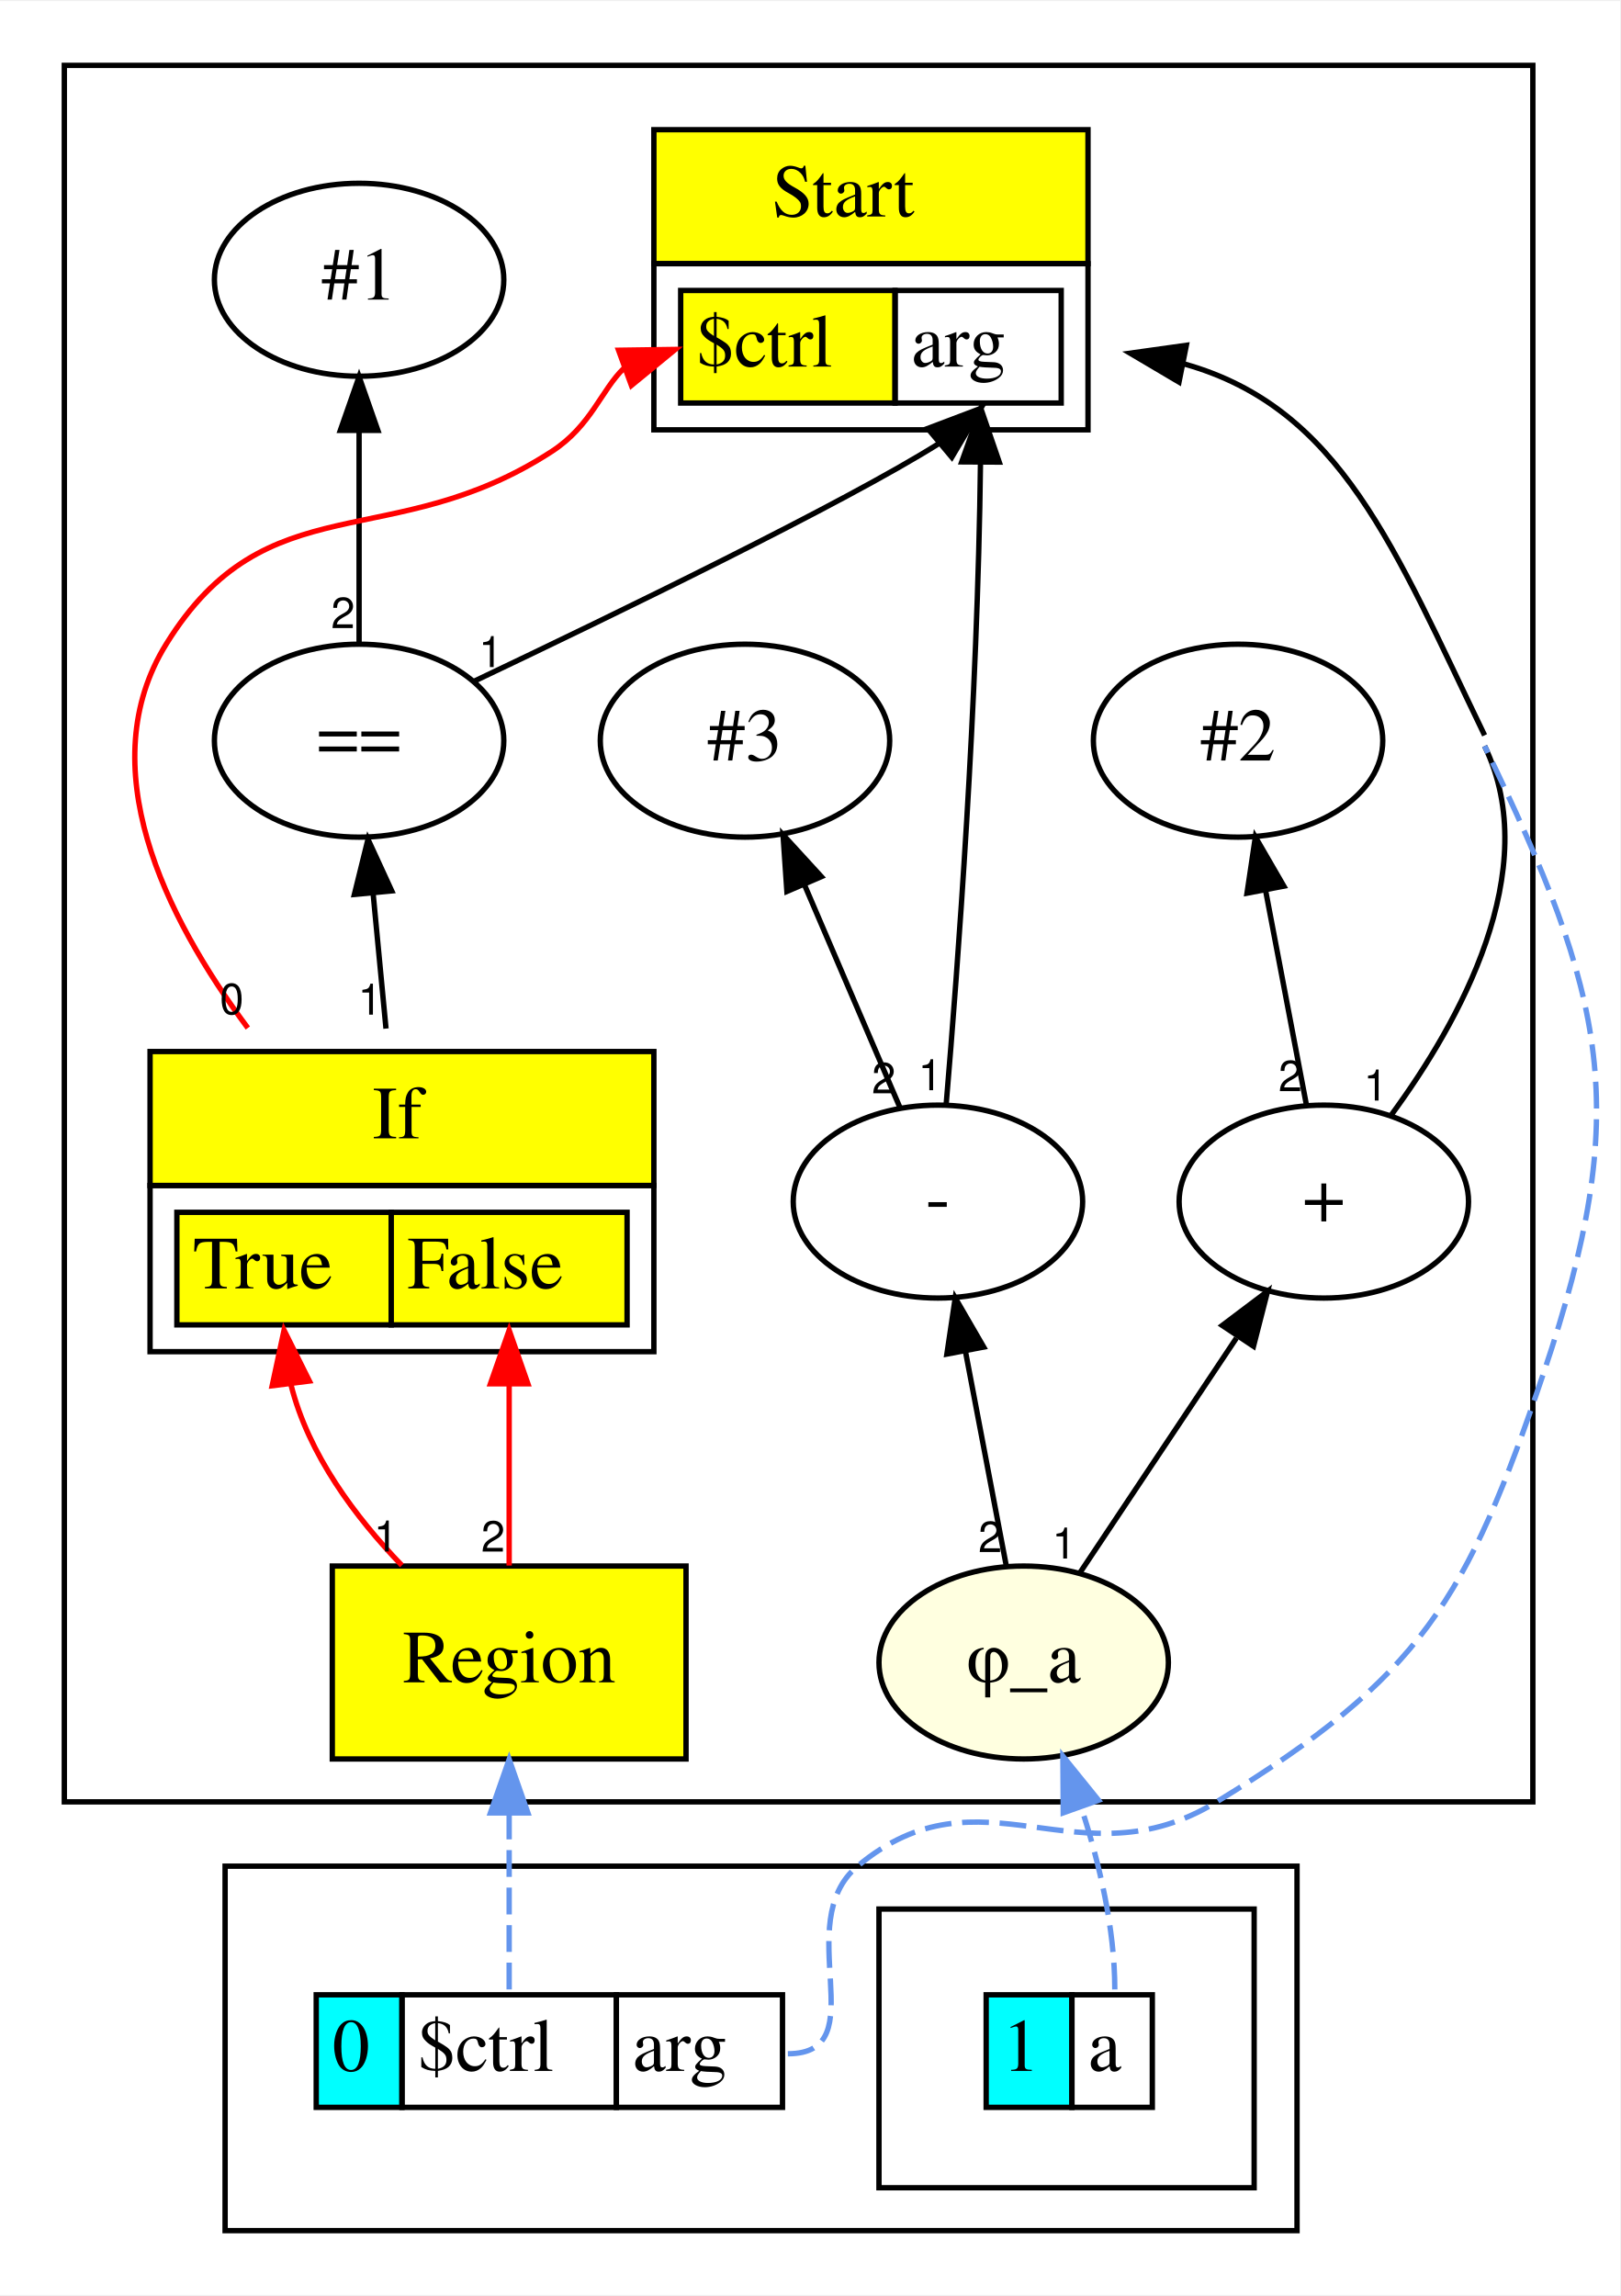
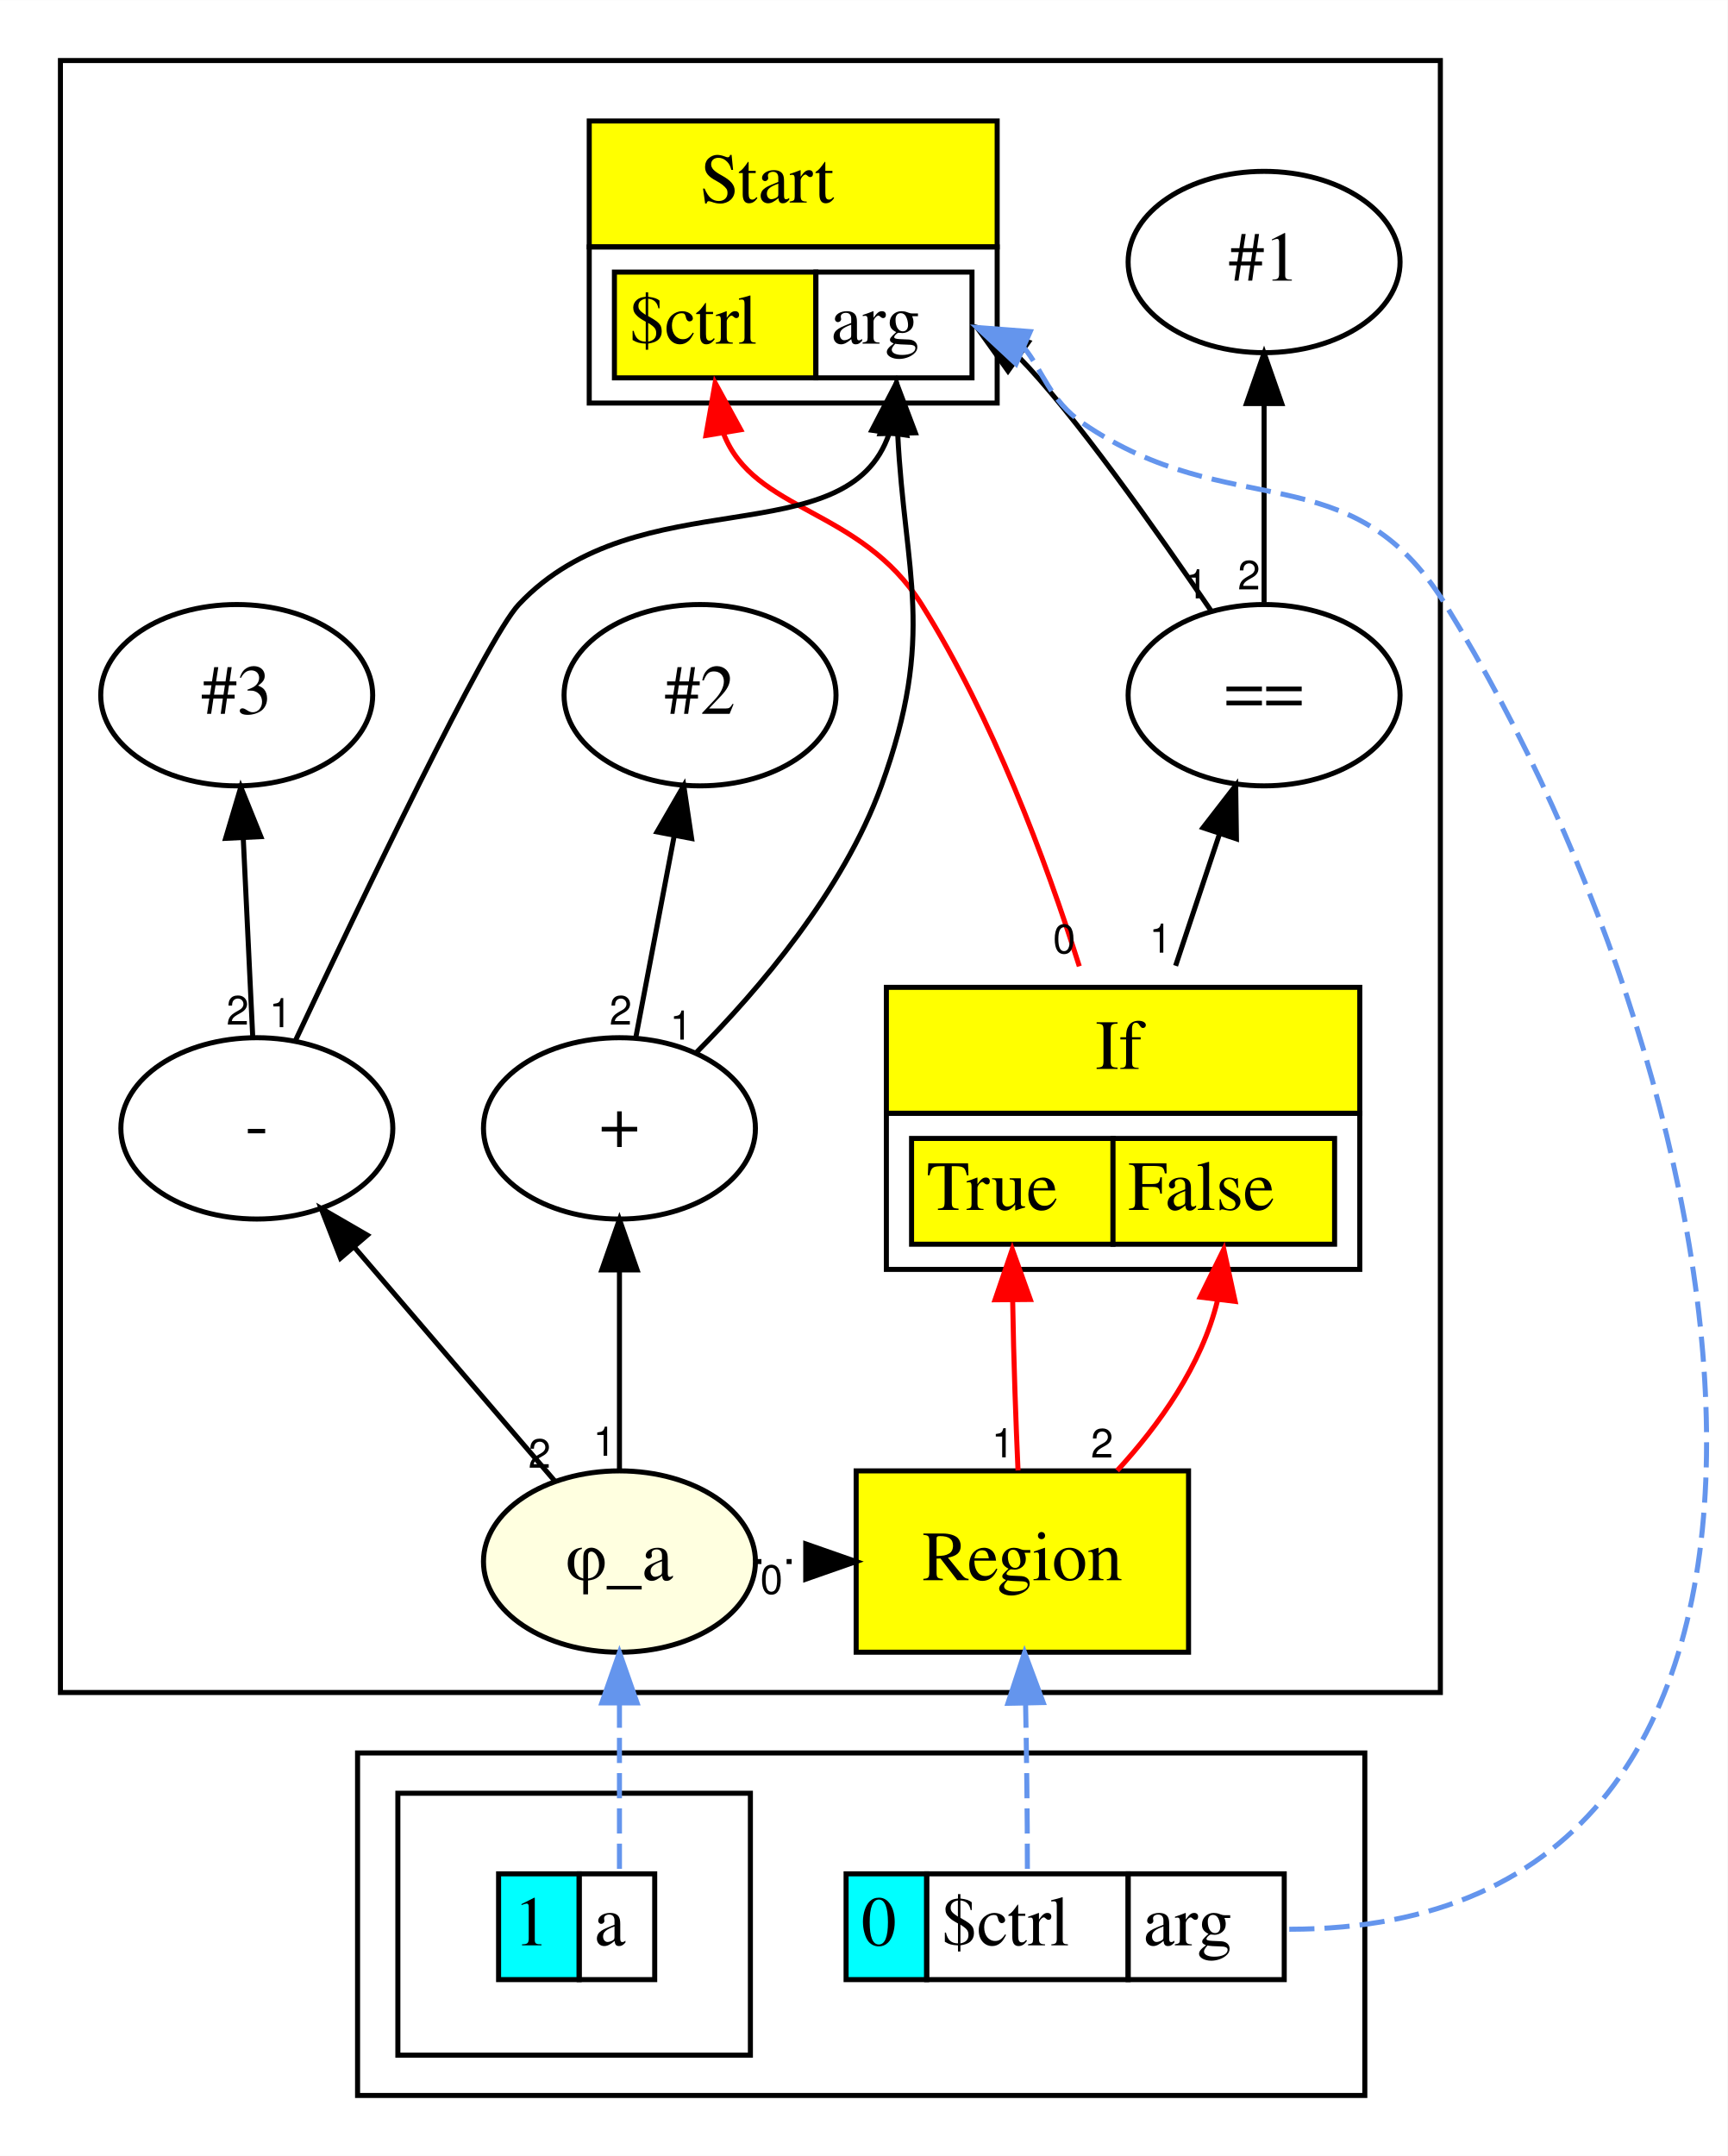
- <svg xmlns="http://www.w3.org/2000/svg" width="302pt" height="428pt" viewBox="0.00 0.00 302.28 428.00">
+ <svg xmlns="http://www.w3.org/2000/svg" width="343pt" height="428pt" viewBox="0.00 0.00 343.03 428.00">
  <g id="graph0" class="graph" transform="scale(1 1) rotate(0) translate(4 424)">
-     <polygon fill="white" stroke="transparent" points="-4,4 -4,-424 298.28,-424 298.28,4 -4,4" />
+     <polygon fill="white" stroke="transparent" points="-4,4 -4,-424 339.03,-424 339.03,4 -4,4" />
    <g id="clust1" class="cluster">
      <polygon fill="none" stroke="black" points="8,-88 8,-412 282,-412 282,-88 8,-88" />
    </g>
    <g id="clust3" class="cluster">
-       <polygon fill="none" stroke="black" points="38,-8 38,-76 238,-76 238,-8 38,-8" />
+       <polygon fill="none" stroke="black" points="67,-8 67,-76 267,-76 267,-8 67,-8" />
    </g>
    <g id="clust4" class="cluster">
-       <polygon fill="none" stroke="black" points="160,-16 160,-68 230,-68 230,-16 160,-16" />
+       <polygon fill="none" stroke="black" points="75,-16 75,-68 145,-68 145,-16 75,-16" />
    </g>
    <g id="node1" class="node">
-       <polygon fill="yellow" stroke="transparent" points="118,-375 118,-400 199,-400 199,-375 118,-375" />
-       <polygon fill="none" stroke="black" points="118,-375 118,-400 199,-400 199,-375 118,-375" />
-       <text text-anchor="start" x="140" y="-383.8" font-family="Times,serif" font-size="14.00">Start</text>
-       <polygon fill="none" stroke="black" points="118,-344 118,-375 199,-375 199,-344 118,-344" />
-       <polygon fill="yellow" stroke="transparent" points="123,-349 123,-370 163,-370 163,-349 123,-349" />
-       <polygon fill="none" stroke="black" points="123,-349 123,-370 163,-370 163,-349 123,-349" />
-       <text text-anchor="start" x="126" y="-355.8" font-family="Times,serif" font-size="14.00">$ctrl</text>
-       <polygon fill="none" stroke="black" points="163,-349 163,-370 194,-370 194,-349 163,-349" />
-       <text text-anchor="start" x="166" y="-355.8" font-family="Times,serif" font-size="14.00">arg</text>
+       <polygon fill="yellow" stroke="transparent" points="113,-375 113,-400 194,-400 194,-375 113,-375" />
+       <polygon fill="none" stroke="black" points="113,-375 113,-400 194,-400 194,-375 113,-375" />
+       <text text-anchor="start" x="135" y="-383.8" font-family="Times,serif" font-size="14.00">Start</text>
+       <polygon fill="none" stroke="black" points="113,-344 113,-375 194,-375 194,-344 113,-344" />
+       <polygon fill="yellow" stroke="transparent" points="118,-349 118,-370 158,-370 158,-349 118,-349" />
+       <polygon fill="none" stroke="black" points="118,-349 118,-370 158,-370 158,-349 118,-349" />
+       <text text-anchor="start" x="121" y="-355.8" font-family="Times,serif" font-size="14.00">$ctrl</text>
+       <polygon fill="none" stroke="black" points="158,-349 158,-370 189,-370 189,-349 158,-349" />
+       <text text-anchor="start" x="161" y="-355.8" font-family="Times,serif" font-size="14.00">arg</text>
    </g>
    <g id="node2" class="node">
-       <ellipse fill="none" stroke="black" cx="63" cy="-372" rx="27" ry="18" />
-       <text text-anchor="middle" x="63" y="-368.3" font-family="Times,serif" font-size="14.00">#1</text>
+       <ellipse fill="none" stroke="black" cx="247" cy="-372" rx="27" ry="18" />
+       <text text-anchor="middle" x="247" y="-368.3" font-family="Times,serif" font-size="14.00">#1</text>
    </g>
    <g id="node3" class="node">
-       <ellipse fill="none" stroke="black" cx="63" cy="-286" rx="27" ry="18" />
-       <text text-anchor="middle" x="63" y="-282.3" font-family="Times,serif" font-size="14.00">==</text>
+       <ellipse fill="none" stroke="black" cx="247" cy="-286" rx="27" ry="18" />
+       <text text-anchor="middle" x="247" y="-282.3" font-family="Times,serif" font-size="14.00">==</text>
    </g>
    <g id="edge1" class="edge">
-       <path fill="none" stroke="black" d="M84.55,-297.13C110.75,-309.58 153.66,-330.41 171.18,-341.44" />
-       <polygon fill="black" stroke="black" points="169.09,-344.25 179,-348 173.59,-338.89 169.09,-344.25" />
-       <text text-anchor="middle" x="87.55" y="-299.73" font-family="Helvetica,sans-Serif" font-size="8.00">1</text>
+       <path fill="none" stroke="black" d="M236.57,-302.62C225.76,-318.5 208.98,-342.28 198.26,-353.17" />
+       <polygon fill="black" stroke="black" points="196.15,-350.37 190,-359 200.19,-356.09 196.15,-350.37" />
+       <text text-anchor="middle" x="233.57" y="-305.22" font-family="Helvetica,sans-Serif" font-size="8.00">1</text>
    </g>
    <g id="edge2" class="edge">
-       <path fill="none" stroke="black" d="M63,-304.4C63,-315.74 63,-330.77 63,-343.68" />
-       <polygon fill="black" stroke="black" points="59.5,-343.9 63,-353.9 66.5,-343.9 59.5,-343.9" />
-       <text text-anchor="middle" x="60" y="-307" font-family="Helvetica,sans-Serif" font-size="8.00">2</text>
+       <path fill="none" stroke="black" d="M247,-304.4C247,-315.74 247,-330.77 247,-343.68" />
+       <polygon fill="black" stroke="black" points="243.5,-343.9 247,-353.9 250.5,-343.9 243.5,-343.9" />
+       <text text-anchor="middle" x="244" y="-307" font-family="Helvetica,sans-Serif" font-size="8.00">2</text>
    </g>
    <g id="node4" class="node">
-       <polygon fill="yellow" stroke="transparent" points="24,-203 24,-228 118,-228 118,-203 24,-203" />
-       <polygon fill="none" stroke="black" points="24,-203 24,-228 118,-228 118,-203 24,-203" />
-       <text text-anchor="start" x="65.5" y="-211.8" font-family="Times,serif" font-size="14.00">If</text>
-       <polygon fill="none" stroke="black" points="24,-172 24,-203 118,-203 118,-172 24,-172" />
-       <polygon fill="yellow" stroke="transparent" points="29,-177 29,-198 69,-198 69,-177 29,-177" />
-       <polygon fill="none" stroke="black" points="29,-177 29,-198 69,-198 69,-177 29,-177" />
-       <text text-anchor="start" x="32" y="-183.8" font-family="Times,serif" font-size="14.00">True</text>
-       <polygon fill="yellow" stroke="transparent" points="69,-177 69,-198 113,-198 113,-177 69,-177" />
-       <polygon fill="none" stroke="black" points="69,-177 69,-198 113,-198 113,-177 69,-177" />
-       <text text-anchor="start" x="72" y="-183.8" font-family="Times,serif" font-size="14.00">False</text>
+       <polygon fill="yellow" stroke="transparent" points="172,-203 172,-228 266,-228 266,-203 172,-203" />
+       <polygon fill="none" stroke="black" points="172,-203 172,-228 266,-228 266,-203 172,-203" />
+       <text text-anchor="start" x="213.5" y="-211.8" font-family="Times,serif" font-size="14.00">If</text>
+       <polygon fill="none" stroke="black" points="172,-172 172,-203 266,-203 266,-172 172,-172" />
+       <polygon fill="yellow" stroke="transparent" points="177,-177 177,-198 217,-198 217,-177 177,-177" />
+       <polygon fill="none" stroke="black" points="177,-177 177,-198 217,-198 217,-177 177,-177" />
+       <text text-anchor="start" x="180" y="-183.8" font-family="Times,serif" font-size="14.00">True</text>
+       <polygon fill="yellow" stroke="transparent" points="217,-177 217,-198 261,-198 261,-177 217,-177" />
+       <polygon fill="none" stroke="black" points="217,-177 217,-198 261,-198 261,-177 217,-177" />
+       <text text-anchor="start" x="220" y="-183.8" font-family="Times,serif" font-size="14.00">False</text>
    </g>
    <g id="edge3" class="edge">
-       <path fill="none" stroke="red" d="M42.24,-232.39C26.58,-253.43 12.99,-281.34 27,-304 45.81,-334.43 69.02,-320.48 99,-340 106.29,-344.75 108.21,-351.45 112.41,-355.49" />
-       <polygon fill="red" stroke="red" points="111.41,-358.85 122,-359 113.81,-352.28 111.41,-358.85" />
-       <text text-anchor="middle" x="39.24" y="-234.99" font-family="Helvetica,sans-Serif" font-size="8.00">0</text>
+       <path fill="none" stroke="red" d="M210.31,-232.18C203.59,-253.4 193.07,-281.57 179,-304 166.9,-323.28 145.68,-322.25 139.64,-338.02" />
+       <polygon fill="red" stroke="red" points="136.17,-337.56 138,-348 143.08,-338.7 136.17,-337.56" />
+       <text text-anchor="middle" x="207.31" y="-234.78" font-family="Helvetica,sans-Serif" font-size="8.00">0</text>
    </g>
    <g id="edge4" class="edge">
-       <path fill="none" stroke="black" d="M68.02,-232.28C67.23,-240.58 66.38,-249.48 65.61,-257.56" />
-       <polygon fill="black" stroke="black" points="62.12,-257.31 64.66,-267.6 69.09,-257.97 62.12,-257.31" />
-       <text text-anchor="middle" x="65.02" y="-234.88" font-family="Helvetica,sans-Serif" font-size="8.00">1</text>
+       <path fill="none" stroke="black" d="M229.43,-232.28C232.3,-240.9 235.39,-250.17 238.16,-258.49" />
+       <polygon fill="black" stroke="black" points="234.87,-259.69 241.36,-268.07 241.51,-257.48 234.87,-259.69" />
+       <text text-anchor="middle" x="226.43" y="-234.88" font-family="Helvetica,sans-Serif" font-size="8.00">1</text>
    </g>
    <g id="node5" class="node">
-       <ellipse fill="none" stroke="black" cx="227" cy="-286" rx="27" ry="18" />
-       <text text-anchor="middle" x="227" y="-282.3" font-family="Times,serif" font-size="14.00">#2</text>
+       <ellipse fill="none" stroke="black" cx="135" cy="-286" rx="27" ry="18" />
+       <text text-anchor="middle" x="135" y="-282.3" font-family="Times,serif" font-size="14.00">#2</text>
    </g>
    <g id="node6" class="node">
-       <ellipse fill="none" stroke="black" cx="243" cy="-200" rx="27" ry="18" />
-       <text text-anchor="middle" x="243" y="-196.3" font-family="Times,serif" font-size="14.00">+</text>
+       <ellipse fill="none" stroke="black" cx="119" cy="-200" rx="27" ry="18" />
+       <text text-anchor="middle" x="119" y="-196.3" font-family="Times,serif" font-size="14.00">+</text>
    </g>
    <g id="edge5" class="edge">
-       <path fill="none" stroke="black" d="M255.66,-216.26C268.24,-233.4 284.18,-261.85 273,-285" />
-       <path fill="none" stroke="black" d="M273,-287C256.15,-321.89 246.19,-348.04 217.03,-356.27" />
-       <polygon fill="black" stroke="black" points="215.98,-352.91 206.86,-358.3 217.35,-359.77 215.98,-352.91" />
-       <text text-anchor="middle" x="252.66" y="-218.86" font-family="Helvetica,sans-Serif" font-size="8.00">1</text>
+       <path fill="none" stroke="black" d="M134.23,-215.02C146.68,-227.55 163.4,-247.1 171,-268 181.92,-298.04 175.64,-309.96 174.25,-337.87" />
+       <polygon fill="black" stroke="black" points="170.75,-337.92 174,-348 177.75,-338.09 170.75,-337.92" />
+       <text text-anchor="middle" x="131.23" y="-217.62" font-family="Helvetica,sans-Serif" font-size="8.00">1</text>
    </g>
    <g id="edge6" class="edge">
-       <path fill="none" stroke="black" d="M239.76,-218C237.57,-229.5 234.63,-244.93 232.13,-258.08" />
-       <polygon fill="black" stroke="black" points="228.67,-257.55 230.23,-268.03 235.54,-258.86 228.67,-257.55" />
-       <text text-anchor="middle" x="236.76" y="-220.6" font-family="Helvetica,sans-Serif" font-size="8.00">2</text>
+       <path fill="none" stroke="black" d="M122.24,-218C124.43,-229.5 127.37,-244.93 129.87,-258.08" />
+       <polygon fill="black" stroke="black" points="126.46,-258.86 131.77,-268.03 133.33,-257.55 126.46,-258.86" />
+       <text text-anchor="middle" x="119.24" y="-220.6" font-family="Helvetica,sans-Serif" font-size="8.00">2</text>
    </g>
    <g id="node7" class="node">
-       <ellipse fill="none" stroke="black" cx="135" cy="-286" rx="27" ry="18" />
-       <text text-anchor="middle" x="135" y="-282.3" font-family="Times,serif" font-size="14.00">#3</text>
+       <ellipse fill="none" stroke="black" cx="43" cy="-286" rx="27" ry="18" />
+       <text text-anchor="middle" x="43" y="-282.3" font-family="Times,serif" font-size="14.00">#3</text>
    </g>
    <g id="node8" class="node">
-       <ellipse fill="none" stroke="black" cx="171" cy="-200" rx="27" ry="18" />
-       <text text-anchor="middle" x="171" y="-196.3" font-family="Times,serif" font-size="14.00">-</text>
+       <ellipse fill="none" stroke="black" cx="47" cy="-200" rx="27" ry="18" />
+       <text text-anchor="middle" x="47" y="-196.3" font-family="Times,serif" font-size="14.00">-</text>
    </g>
    <g id="edge7" class="edge">
-       <path fill="none" stroke="black" d="M172.54,-218.18C174.7,-243.68 178.43,-293.32 178.94,-337.97" />
-       <polygon fill="black" stroke="black" points="175.44,-338.02 179,-348 182.44,-337.98 175.44,-338.02" />
-       <text text-anchor="middle" x="169.54" y="-220.78" font-family="Helvetica,sans-Serif" font-size="8.00">1</text>
+       <path fill="none" stroke="black" d="M54.69,-217.49C67.53,-244.81 92.56,-297.14 99,-304 122.77,-329.31 164.37,-313.46 172.57,-338.01" />
+       <polygon fill="black" stroke="black" points="169.12,-338.6 174,-348 176.05,-337.61 169.12,-338.6" />
+       <text text-anchor="middle" x="51.69" y="-220.09" font-family="Helvetica,sans-Serif" font-size="8.00">1</text>
    </g>
    <g id="edge8" class="edge">
-       <path fill="none" stroke="black" d="M163.89,-217.6C158.81,-229.45 151.88,-245.62 146.08,-259.15" />
-       <polygon fill="black" stroke="black" points="142.82,-257.87 142.1,-268.44 149.25,-260.63 142.82,-257.87" />
-       <text text-anchor="middle" x="160.89" y="-220.2" font-family="Helvetica,sans-Serif" font-size="8.00">2</text>
+       <path fill="none" stroke="black" d="M46.19,-218C45.65,-229.31 44.93,-244.42 44.31,-257.43" />
+       <polygon fill="black" stroke="black" points="40.8,-257.58 43.82,-267.74 47.79,-257.92 40.8,-257.58" />
+       <text text-anchor="middle" x="43.19" y="-220.6" font-family="Helvetica,sans-Serif" font-size="8.00">2</text>
    </g>
    <g id="node9" class="node">
-       <polygon fill="yellow" stroke="black" points="124,-132 58,-132 58,-96 124,-96 124,-132" />
-       <text text-anchor="middle" x="91" y="-110.3" font-family="Times,serif" font-size="14.00">Region</text>
+       <polygon fill="yellow" stroke="black" points="232,-132 166,-132 166,-96 232,-96 232,-132" />
+       <text text-anchor="middle" x="199" y="-110.3" font-family="Times,serif" font-size="14.00">Region</text>
    </g>
    <g id="edge9" class="edge">
-       <path fill="none" stroke="red" d="M70.98,-132.12C62.36,-141.06 53.52,-152.84 50.29,-165.84" />
-       <polygon fill="red" stroke="red" points="46.78,-165.64 49,-176 53.73,-166.52 46.78,-165.64" />
-       <text text-anchor="middle" x="67.98" y="-134.72" font-family="Helvetica,sans-Serif" font-size="8.00">1</text>
+       <path fill="none" stroke="red" d="M198.14,-132.09C197.72,-141.54 197.27,-153.77 197.08,-165.68" />
+       <polygon fill="red" stroke="red" points="193.58,-165.97 197,-176 200.58,-166.03 193.58,-165.97" />
+       <text text-anchor="middle" x="195.14" y="-134.69" font-family="Helvetica,sans-Serif" font-size="8.00">1</text>
    </g>
    <g id="edge10" class="edge">
-       <path fill="none" stroke="red" d="M91,-132.09C91,-141.55 91,-153.77 91,-165.69" />
-       <polygon fill="red" stroke="red" points="87.5,-166 91,-176 94.5,-166 87.5,-166" />
-       <text text-anchor="middle" x="88" y="-134.69" font-family="Helvetica,sans-Serif" font-size="8.00">2</text>
+       <path fill="none" stroke="red" d="M217.83,-132.05C226.1,-141.05 234.63,-152.92 237.76,-165.89" />
+       <polygon fill="red" stroke="red" points="234.31,-166.5 239,-176 241.25,-165.65 234.31,-166.5" />
+       <text text-anchor="middle" x="214.83" y="-134.65" font-family="Helvetica,sans-Serif" font-size="8.00">2</text>
    </g>
    <g id="node10" class="node">
-       <ellipse fill="lightyellow" stroke="black" cx="187" cy="-114" rx="27" ry="18" />
-       <text text-anchor="middle" x="187" y="-110.3" font-family="Times,serif" font-size="14.00">φ_a</text>
+       <ellipse fill="lightyellow" stroke="black" cx="119" cy="-114" rx="27" ry="18" />
+       <text text-anchor="middle" x="119" y="-110.3" font-family="Times,serif" font-size="14.00">φ_a</text>
    </g>
    <g id="edge12" class="edge">
-       <path fill="none" stroke="black" d="M197.53,-130.8C205.75,-143.12 217.3,-160.45 226.7,-174.55" />
-       <polygon fill="black" stroke="black" points="224.05,-176.89 232.51,-183.27 229.88,-173.01 224.05,-176.89" />
-       <text text-anchor="middle" x="194.53" y="-133.4" font-family="Helvetica,sans-Serif" font-size="8.00">1</text>
+       <path fill="none" stroke="black" d="M119,-132.4C119,-143.74 119,-158.77 119,-171.68" />
+       <polygon fill="black" stroke="black" points="115.5,-171.9 119,-181.9 122.5,-171.9 115.5,-171.9" />
+       <text text-anchor="middle" x="116" y="-135" font-family="Helvetica,sans-Serif" font-size="8.00">1</text>
    </g>
    <g id="edge13" class="edge">
-       <path fill="none" stroke="black" d="M183.76,-132C181.57,-143.5 178.63,-158.93 176.13,-172.08" />
-       <polygon fill="black" stroke="black" points="172.67,-171.55 174.23,-182.03 179.54,-172.86 172.67,-171.55" />
-       <text text-anchor="middle" x="180.76" y="-134.6" font-family="Helvetica,sans-Serif" font-size="8.00">2</text>
+       <path fill="none" stroke="black" d="M106.13,-130.02C95.07,-142.92 78.96,-161.71 66.35,-176.42" />
+       <polygon fill="black" stroke="black" points="63.61,-174.24 59.76,-184.11 68.93,-178.8 63.61,-174.24" />
+       <text text-anchor="middle" x="103.13" y="-132.62" font-family="Helvetica,sans-Serif" font-size="8.00">2</text>
+     </g>
+     <g id="edge11" class="edge">
+       <path fill="none" stroke="black" stroke-dasharray="1,5" d="M146.19,-114C149.39,-114 152.58,-114 155.78,-114" />
+       <polygon fill="black" stroke="black" points="155.99,-117.5 165.99,-114 155.99,-110.5 155.99,-117.5" />
+       <text text-anchor="middle" x="149.19" y="-107.6" font-family="Helvetica,sans-Serif" font-size="8.00">0</text>
    </g>
    <g id="node11" class="node">
-       <polygon fill="cyan" stroke="transparent" points="55,-31 55,-52 71,-52 71,-31 55,-31" />
-       <polygon fill="none" stroke="black" points="55,-31 55,-52 71,-52 71,-31 55,-31" />
-       <text text-anchor="start" x="58" y="-37.8" font-family="Times,serif" font-size="14.00">0</text>
-       <polygon fill="none" stroke="black" points="71,-31 71,-52 111,-52 111,-31 71,-31" />
-       <text text-anchor="start" x="74" y="-37.8" font-family="Times,serif" font-size="14.00">$ctrl</text>
-       <polygon fill="none" stroke="black" points="111,-31 111,-52 142,-52 142,-31 111,-31" />
-       <text text-anchor="start" x="114" y="-37.8" font-family="Times,serif" font-size="14.00">arg</text>
+       <polygon fill="cyan" stroke="transparent" points="164,-31 164,-52 180,-52 180,-31 164,-31" />
+       <polygon fill="none" stroke="black" points="164,-31 164,-52 180,-52 180,-31 164,-31" />
+       <text text-anchor="start" x="167" y="-37.8" font-family="Times,serif" font-size="14.00">0</text>
+       <polygon fill="none" stroke="black" points="180,-31 180,-52 220,-52 220,-31 180,-31" />
+       <text text-anchor="start" x="183" y="-37.8" font-family="Times,serif" font-size="14.00">$ctrl</text>
+       <polygon fill="none" stroke="black" points="220,-31 220,-52 251,-52 251,-31 220,-31" />
+       <text text-anchor="start" x="223" y="-37.8" font-family="Times,serif" font-size="14.00">arg</text>
    </g>
    <g id="edge15" class="edge">
-       <path fill="none" stroke="cornflowerblue" stroke-dasharray="5,2" d="M143,-41C159.59,-41 143.27,-65.36 156,-76 179.21,-95.4 197.18,-72.23 223,-88 261.16,-111.31 269.69,-125.64 284,-168 300.71,-217.48 295.71,-237.97 273,-285" />
+       <path fill="none" stroke="cornflowerblue" stroke-dasharray="5,2" d="M252,-41C369.7,-41 344.88,-203.88 283,-304 264.19,-334.43 240.54,-319.81 211,-340 204.51,-344.44 202.84,-350.75 199.44,-354.86" />
+       <polygon fill="cornflowerblue" stroke="cornflowerblue" points="197.75,-351.78 190,-359 200.56,-358.19 197.75,-351.78" />
    </g>
    <g id="edge14" class="edge">
-       <path fill="none" stroke="cornflowerblue" stroke-dasharray="5,2" d="M91,-53C91,-63.75 91,-75.58 91,-85.87" />
-       <polygon fill="cornflowerblue" stroke="cornflowerblue" points="87.5,-85.93 91,-95.93 94.5,-85.93 87.5,-85.93" />
+       <path fill="none" stroke="cornflowerblue" stroke-dasharray="5,2" d="M200,-53C200,-63.75 199.84,-75.58 199.64,-85.87" />
+       <polygon fill="cornflowerblue" stroke="cornflowerblue" points="196.14,-85.86 199.44,-95.93 203.14,-86.01 196.14,-85.86" />
    </g>
    <g id="node12" class="node">
-       <polygon fill="cyan" stroke="transparent" points="180,-31 180,-52 196,-52 196,-31 180,-31" />
-       <polygon fill="none" stroke="black" points="180,-31 180,-52 196,-52 196,-31 180,-31" />
-       <text text-anchor="start" x="183" y="-37.8" font-family="Times,serif" font-size="14.00">1</text>
-       <polygon fill="none" stroke="black" points="196,-31 196,-52 211,-52 211,-31 196,-31" />
-       <text text-anchor="start" x="199" y="-37.8" font-family="Times,serif" font-size="14.00">a</text>
+       <polygon fill="cyan" stroke="transparent" points="95,-31 95,-52 111,-52 111,-31 95,-31" />
+       <polygon fill="none" stroke="black" points="95,-31 95,-52 111,-52 111,-31 95,-31" />
+       <text text-anchor="start" x="98" y="-37.8" font-family="Times,serif" font-size="14.00">1</text>
+       <polygon fill="none" stroke="black" points="111,-31 111,-52 126,-52 126,-31 111,-31" />
+       <text text-anchor="start" x="114" y="-37.8" font-family="Times,serif" font-size="14.00">a</text>
    </g>
    <g id="edge16" class="edge">
-       <path fill="none" stroke="cornflowerblue" stroke-dasharray="5,2" d="M204,-53C204,-64.37 201.14,-76.5 197.77,-86.87" />
-       <polygon fill="cornflowerblue" stroke="cornflowerblue" points="194.38,-85.95 194.31,-96.54 200.97,-88.3 194.38,-85.95" />
+       <path fill="none" stroke="cornflowerblue" stroke-dasharray="5,2" d="M119,-53C119,-63.75 119,-75.58 119,-85.87" />
+       <polygon fill="cornflowerblue" stroke="cornflowerblue" points="115.5,-85.93 119,-95.93 122.5,-85.93 115.5,-85.93" />
    </g>
  </g>
</svg>
